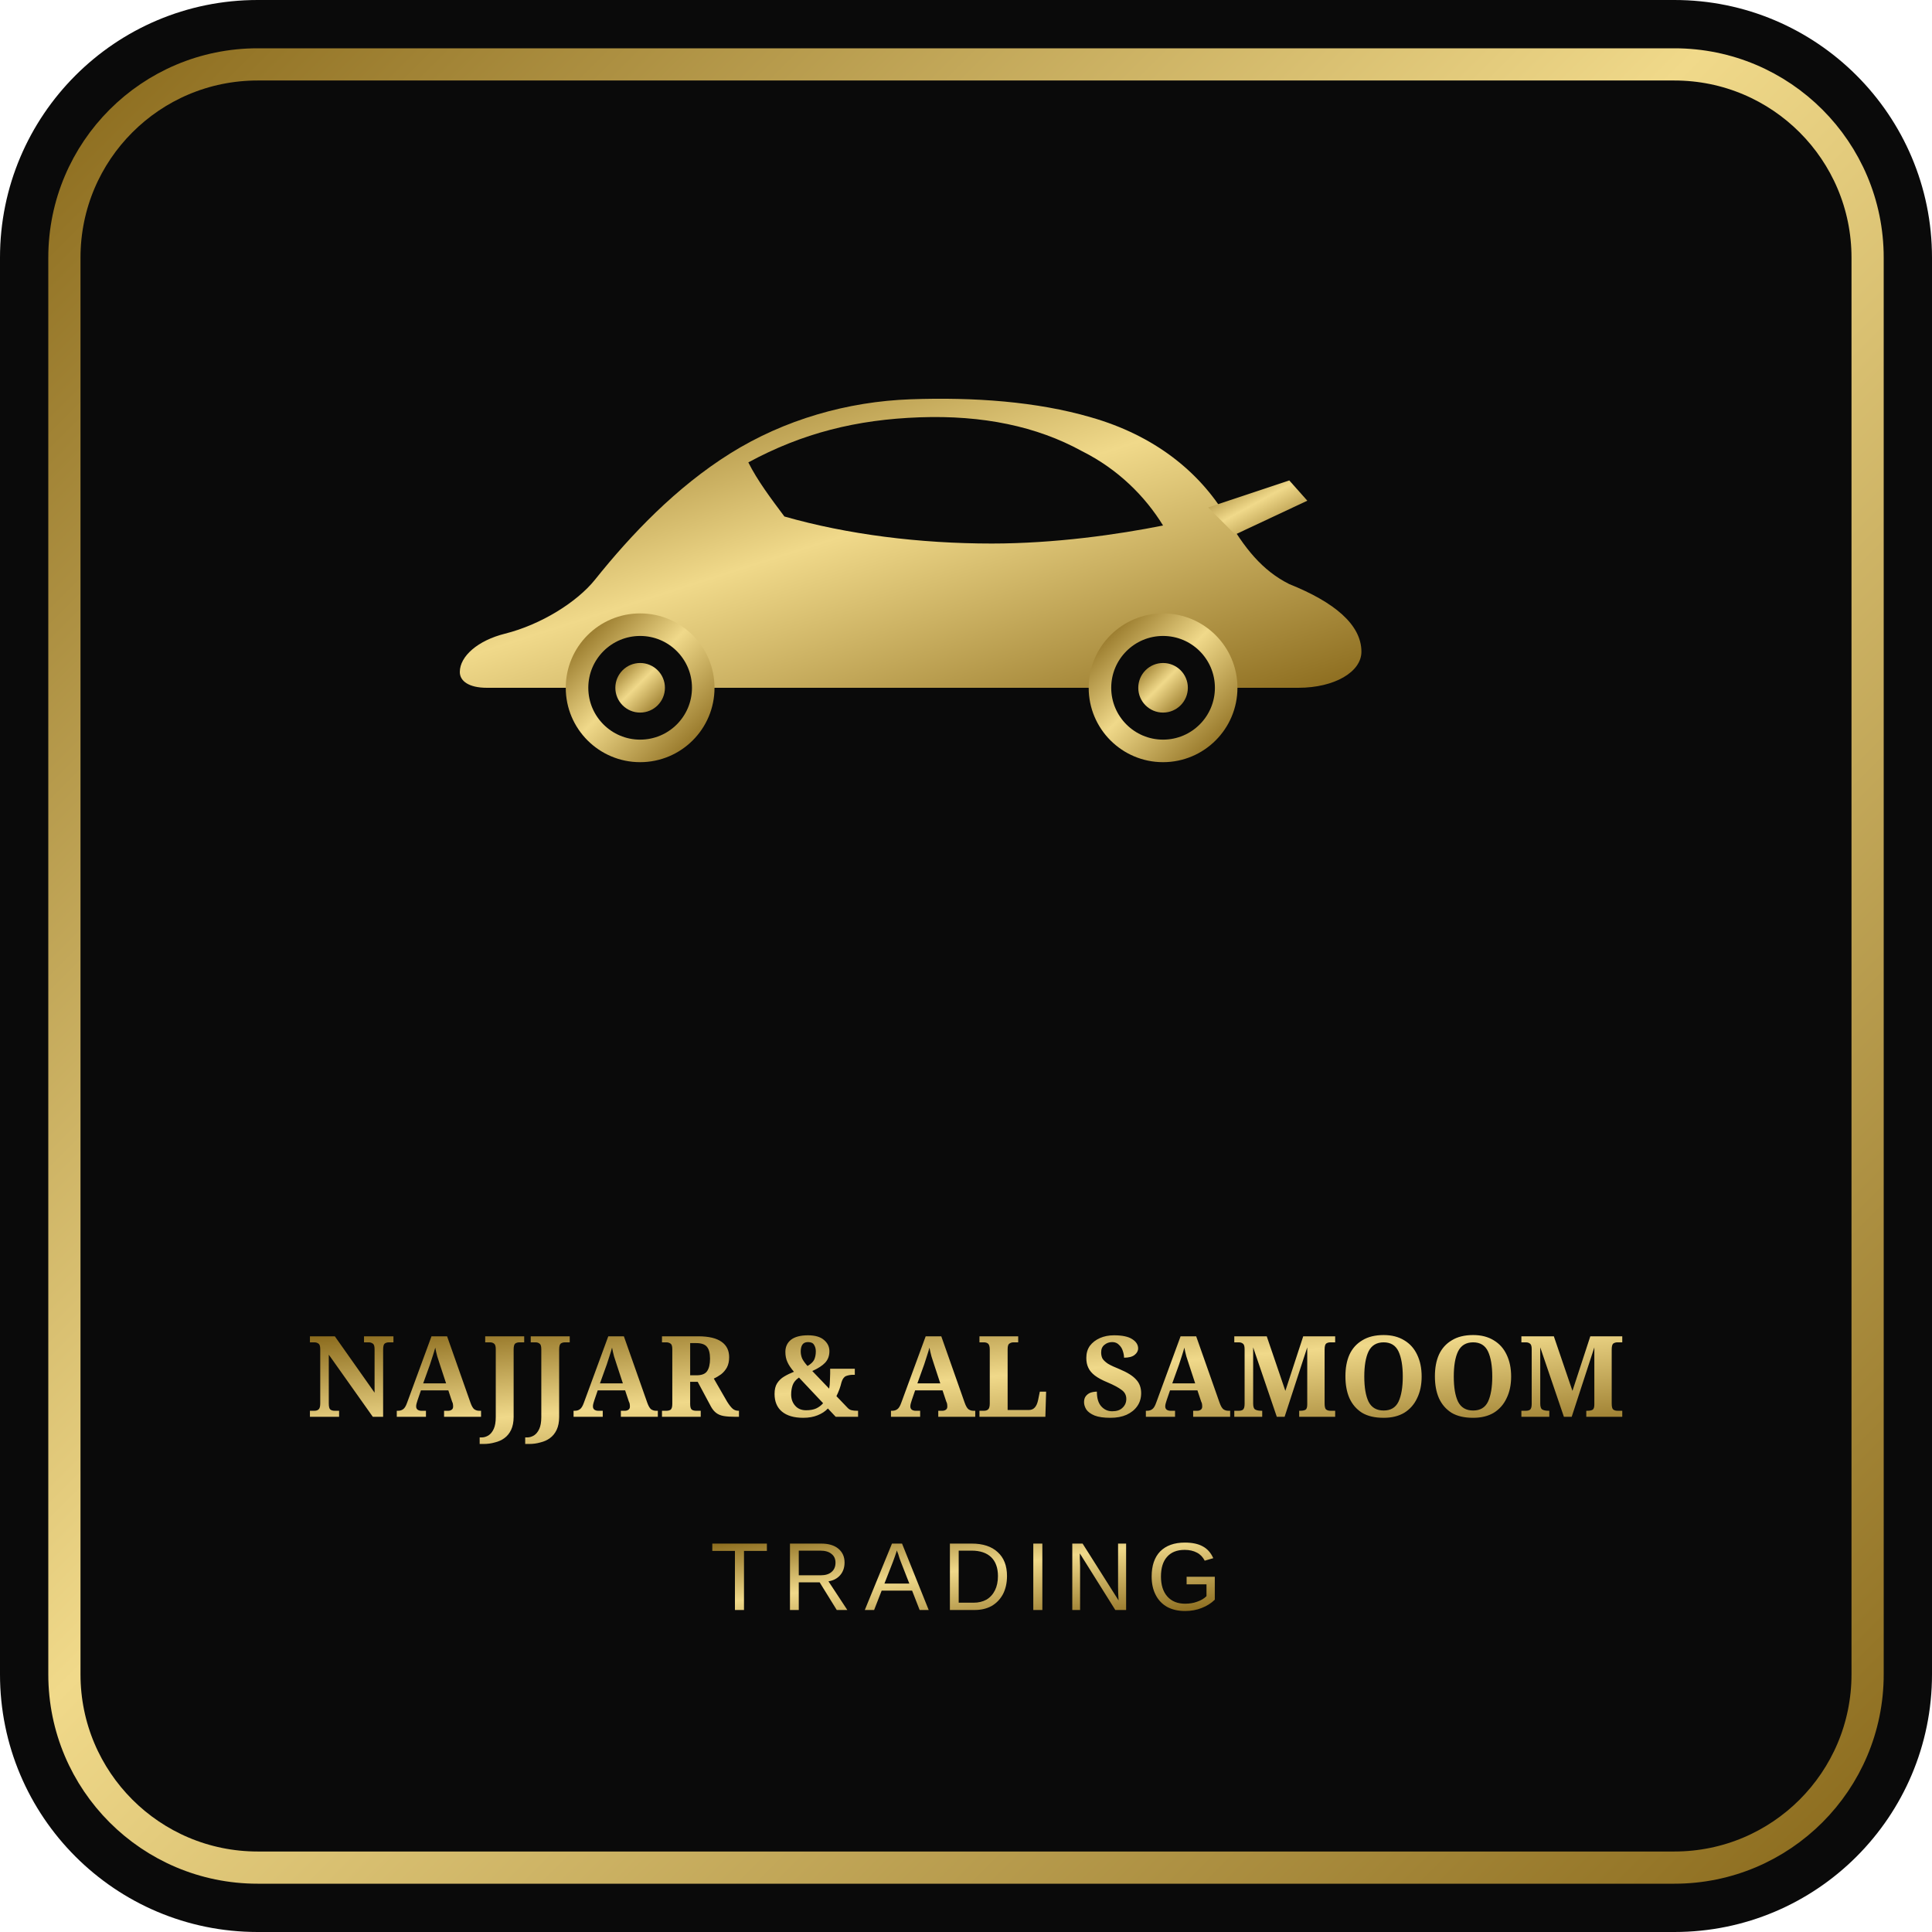
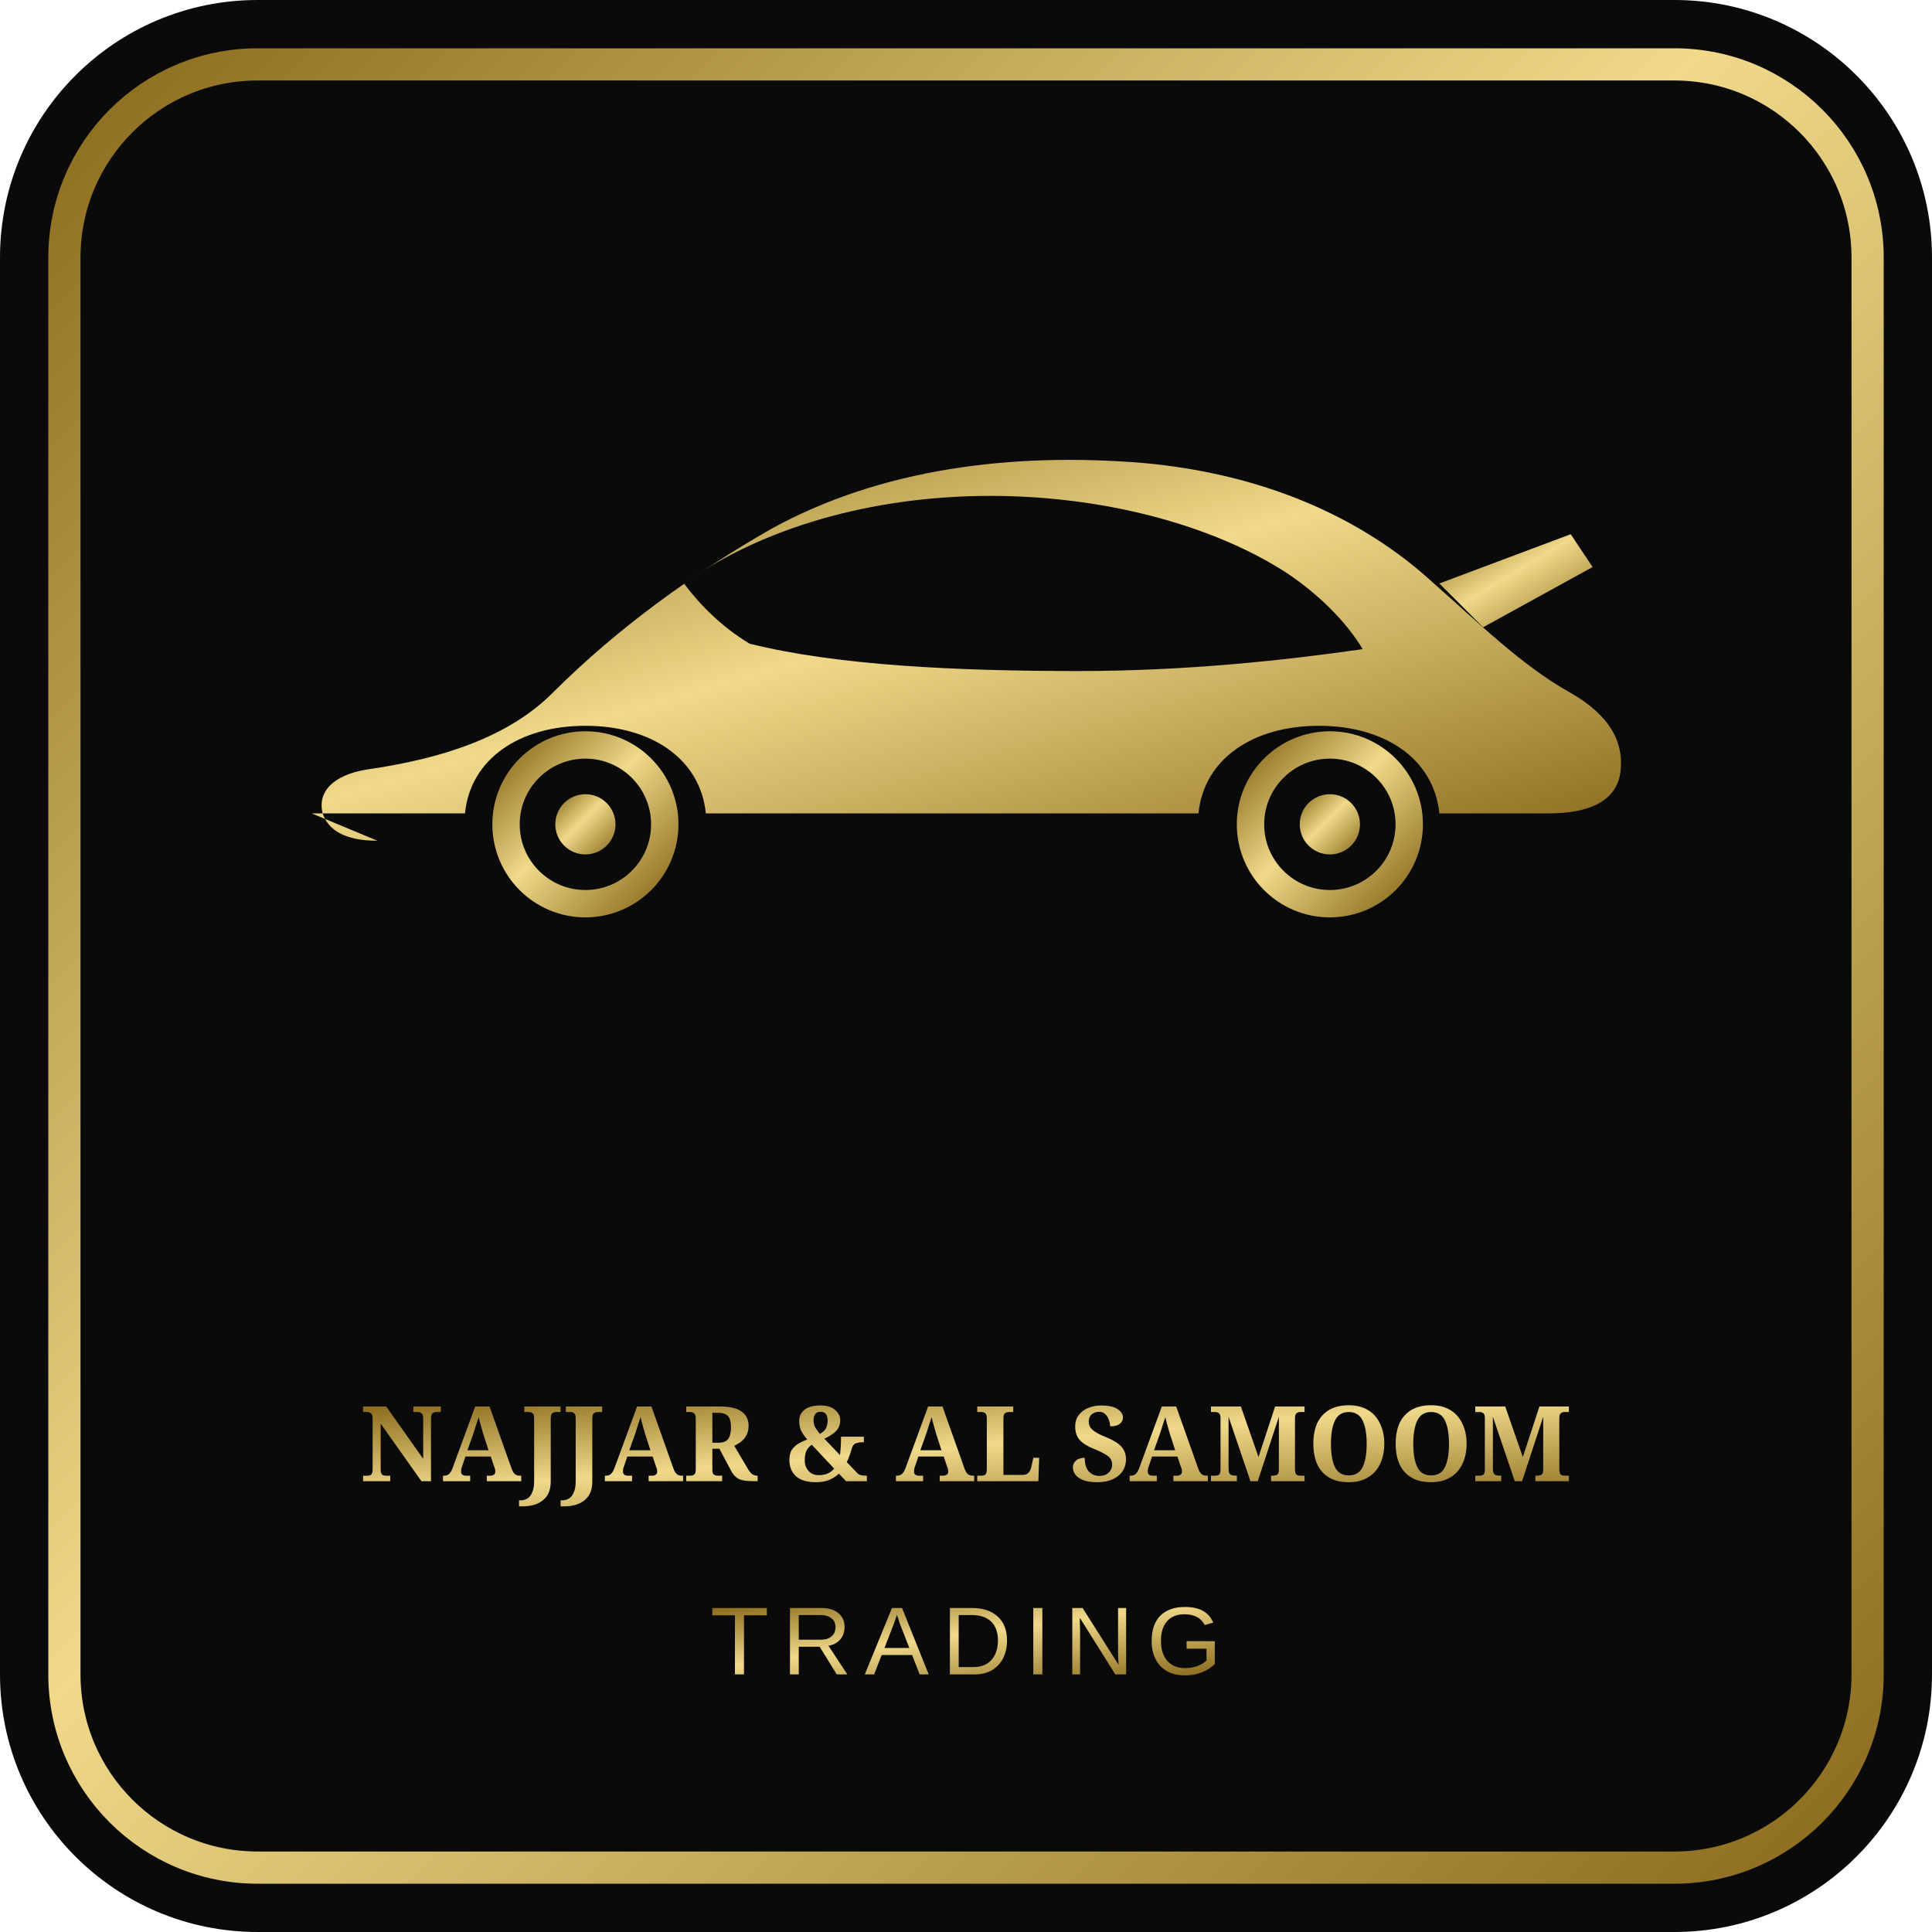
<svg xmlns="http://www.w3.org/2000/svg" viewBox="0 0 120 120" role="img" aria-label="NAJJAR &amp; AL SAMOOM TRADING">
  <defs>
    <linearGradient id="g" x1="0%" y1="0%" x2="100%" y2="100%">
      <stop offset="0%" stop-color="#8a6a1c" />
      <stop offset="45%" stop-color="#f0d98a" />
      <stop offset="100%" stop-color="#8a6a1c" />
    </linearGradient>
  </defs>
  <rect width="120" height="120" rx="16" fill="#0a0a0a" />
  <rect x="4" y="4" width="112" height="112" rx="12" fill="none" stroke="url(#g)" stroke-width="2" />
-   <g transform="translate(28,22) scale(0.28)">
+   <g transform="translate(18,24) scale(0.34)">
    <g stroke="url(#g)" stroke-linecap="round" fill="none">
-       <line x1="-40" y1="48" x2="10" y2="48" stroke-width="8" />
-       <line x1="-55" y1="72" x2="8" y2="72" stroke-width="8" />
-       <line x1="-42" y1="96" x2="0" y2="96" stroke-width="8" />
+       <line x1="-40" y1="40" x2="8" y2="40" stroke-width="7" />
+       <line x1="-52" y1="58" x2="6" y2="58" stroke-width="7" />
+       <line x1="-40" y1="76" x2="0" y2="76" stroke-width="7" />
    </g>
-     <path fill="url(#g)" d="M8,74 L28,74 A14,13.5 0 0 1 56,74 L144,74 A14,13.5 0 0 1 172,74 L188,74 C196,74 202,70.5 202,66 C202,60 196,55 186,51 C180,48 176,43 172,36 C166,26 156,18 142,14 C130,10.5 116,9.5 102,10 C88,10.5 74,14.5 62,22 C50,29.5 40,40 32,50 C28,55 20,60 12,62 C6,63.5 2,67 2,70.5 C2,72.5 4,74 8,74 Z" />
-     <path fill="#0a0a0a" d="M66,24 C78,17.5 90,14.5 104,14 C118,13.5 130,16 140,21.5 C148,25.5 154,31.5 158,38 C148,40 134,42 120,42 C104,42 88,40 74,36 C71,32 68,28 66,24 Z" />
-     <path fill="url(#g)" d="M168,34 L186,28 L190,32.5 L174,40 Z" />
-     <circle cx="42" cy="74" r="14" fill="#0a0a0a" stroke="url(#g)" stroke-width="5" />
-     <circle cx="42" cy="74" r="5.5" fill="url(#g)" />
-     <circle cx="158" cy="74" r="14" fill="#0a0a0a" stroke="url(#g)" stroke-width="5" />
-     <circle cx="158" cy="74" r="5.5" fill="url(#g)" />
+     <path fill="url(#g)" d="M4 78c6 0 18 0 28 0 1-10 10-16 22-16s21 6 22 16h90c1-10 10-16 22-16s21 6 22 16h20c7 0 12-2 13-7 1-6-2-11-9-15-9-5-17-13-25-20C196 24 178 16 156 14c-24-2-48 1-68 12-14 8-28 18-40 30-8 8-20 12-34 14-6 1-9 4-8 8 1 3 4 5 10 5z" />
+     <path fill="#0a0a0a" d="M72 36c14-10 34-16 56-16 20 0 40 5 54 14 6 4 11 9 14 14-14 2-32 4-52 4-22 0-44-1-60-5-5-3-9-7-12-11z" />
+     <path fill="url(#g)" d="M210 36l24-9 4 6-20 11z" />
+     <circle cx="54" cy="80" r="14.5" fill="#0a0a0a" stroke="url(#g)" stroke-width="5" />
+     <circle cx="54" cy="80" r="5.5" fill="url(#g)" />
+     <circle cx="190" cy="80" r="14.5" fill="#0a0a0a" stroke="url(#g)" stroke-width="5" />
+     <circle cx="190" cy="80" r="5.5" fill="url(#g)" />
  </g>
-   <text x="60" y="88" text-anchor="middle" fill="url(#g)" font-family="Georgia,serif" font-size="7" font-weight="700" letter-spacing=".05">NAJJAR &amp; AL SAMOOM</text>
-   <text x="60" y="100" text-anchor="middle" fill="url(#g)" font-family="Arial,sans-serif" font-size="6" letter-spacing=".8">TRADING</text>
+   <text x="60" y="92" text-anchor="middle" fill="url(#g)" font-family="Georgia,serif" font-size="6.5" font-weight="700">NAJJAR &amp; AL SAMOOM</text>
+   <text x="60" y="104" text-anchor="middle" fill="url(#g)" font-family="Arial,sans-serif" font-size="6" letter-spacing=".8">TRADING</text>
</svg>
